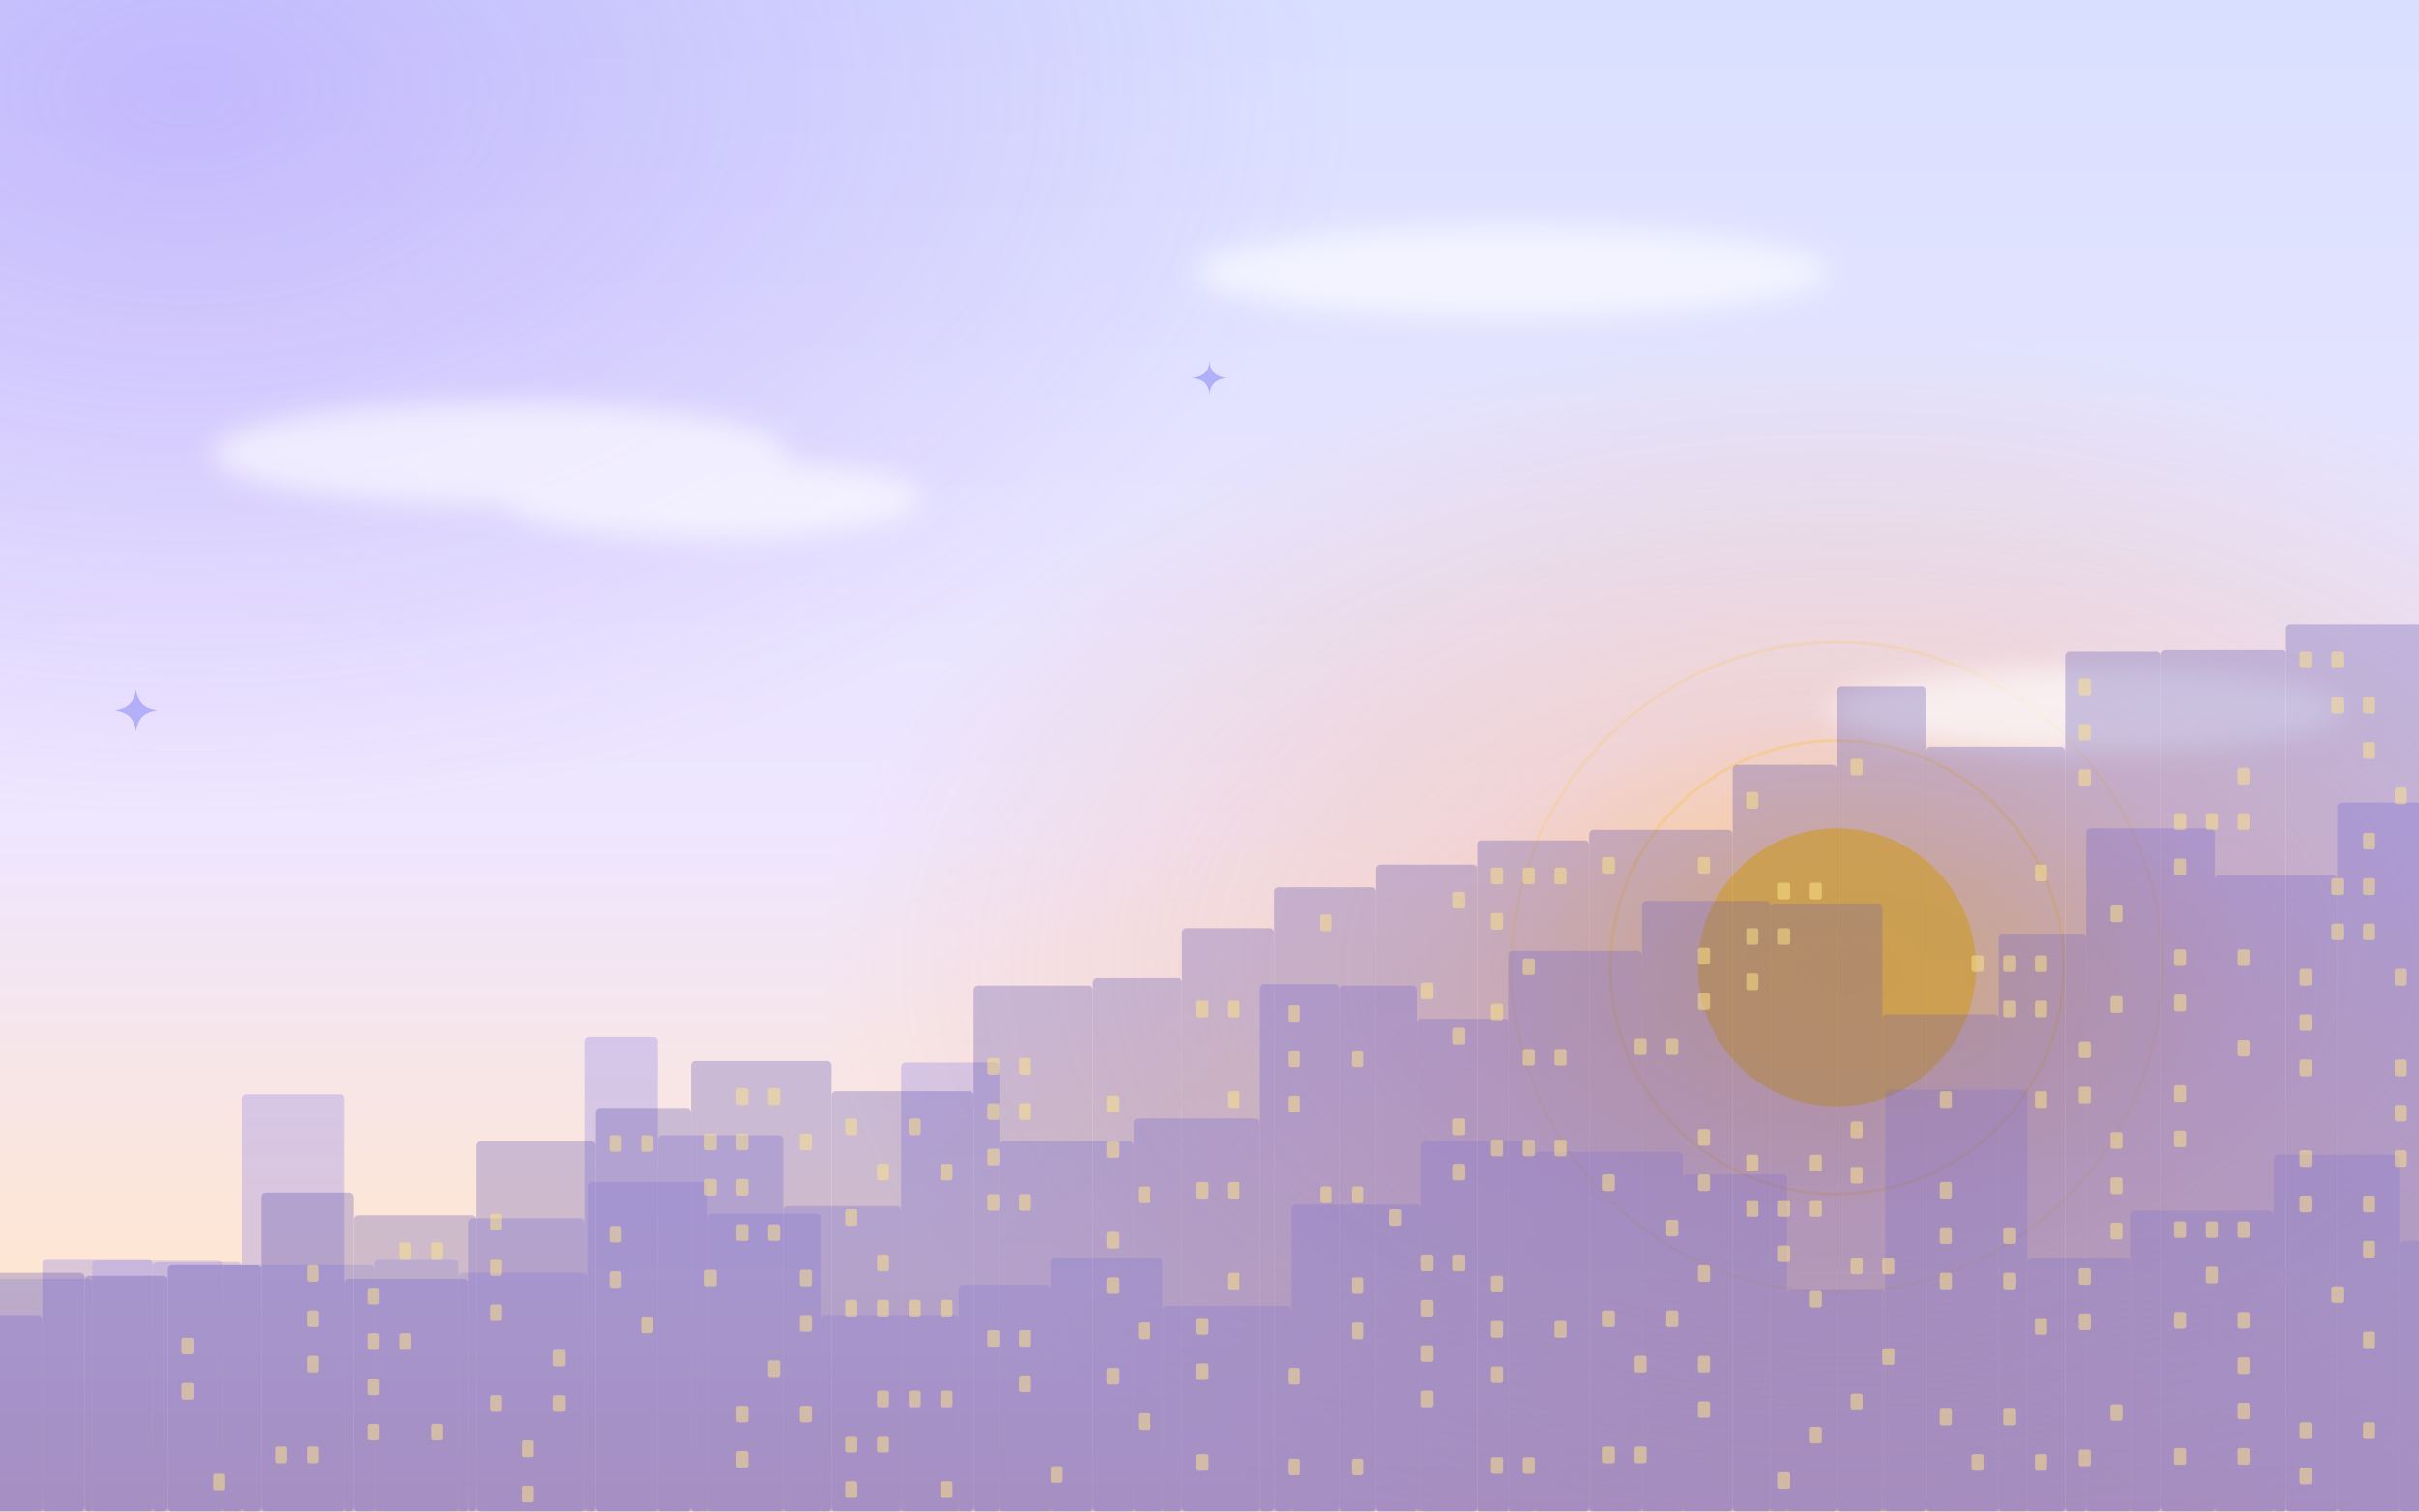
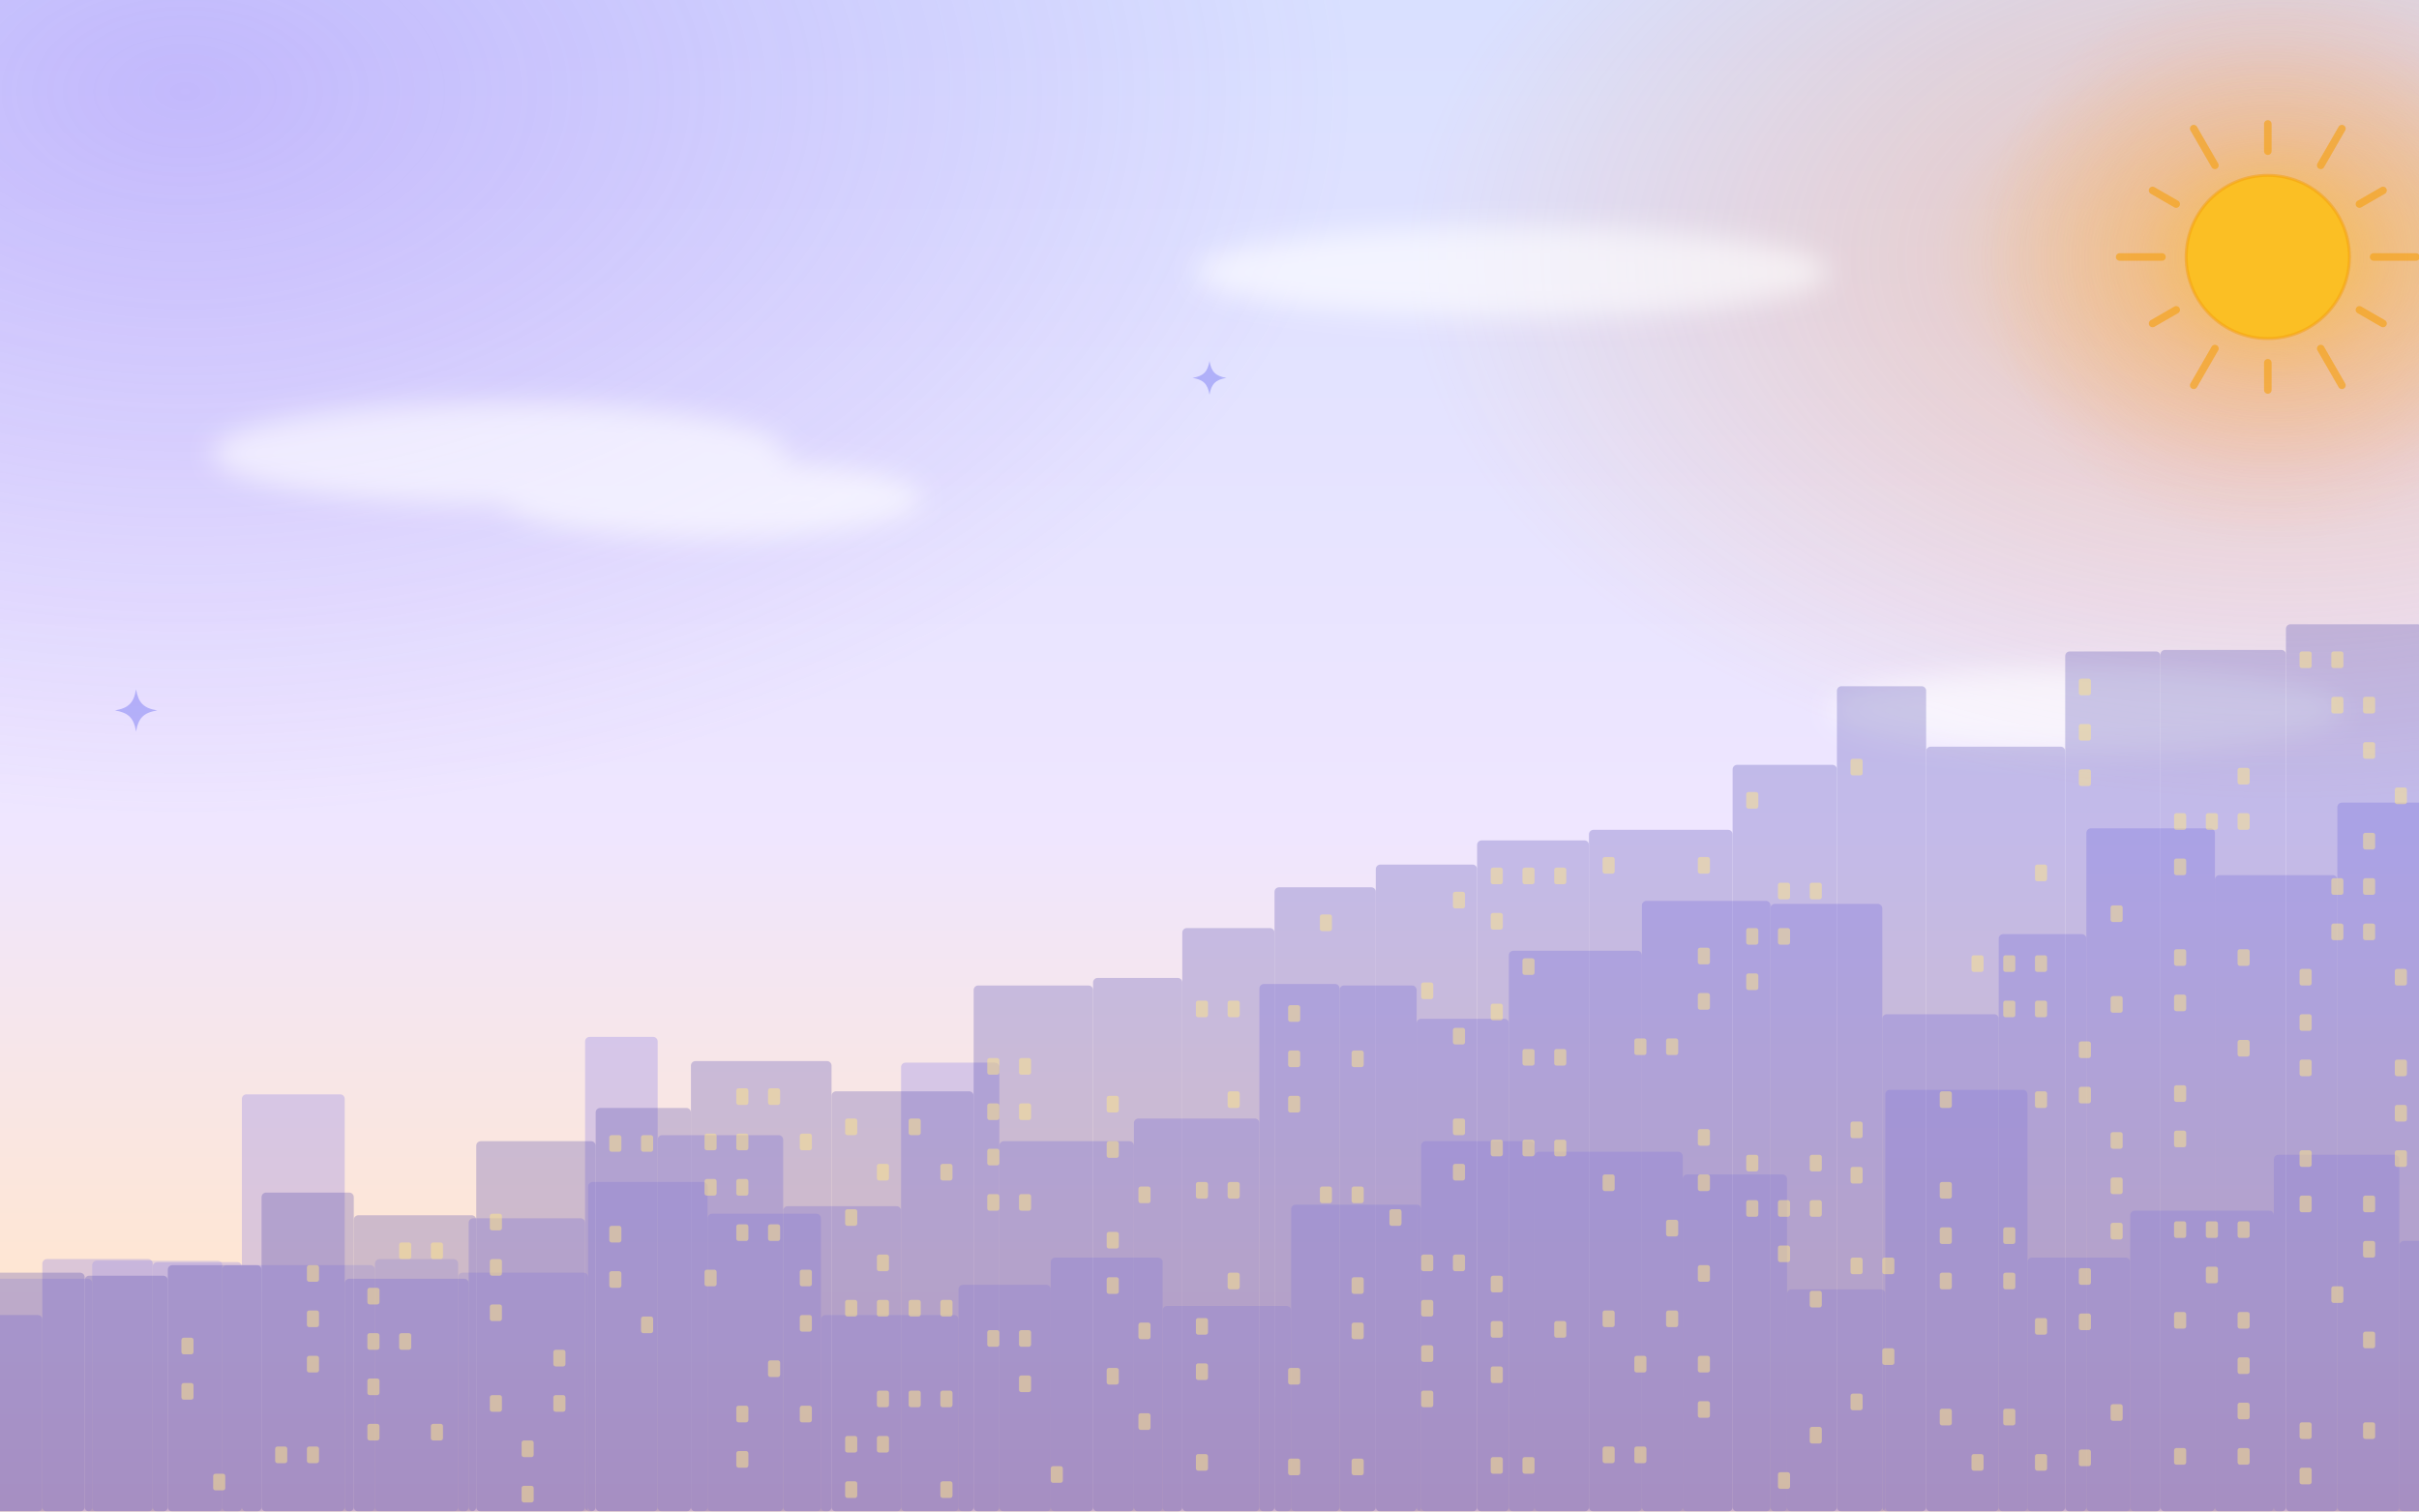
<svg xmlns="http://www.w3.org/2000/svg" viewBox="0 0 1600 1000" preserveAspectRatio="xMidYMax slice" role="img" aria-label="">
  <defs>
    <linearGradient id="sky" x1="0" y1="0" x2="0" y2="1">
      <stop offset="0" stop-color="#d9e0ff" />
      <stop offset=".55" stop-color="#efe6ff" />
      <stop offset=".85" stop-color="#ffe6d2" />
      <stop offset="1" stop-color="#ffd9bd" />
    </linearGradient>
-     <radialGradient id="sun" cx="76%" cy="64%" r="42%">
+     <radialGradient id="sun" cx="94%" cy="17%" r="36%">
      <stop offset="0" stop-color="#fbbf24" stop-opacity=".62" />
      <stop offset=".4" stop-color="#fb923c" stop-opacity=".22" />
      <stop offset="1" stop-color="#fb923c" stop-opacity="0" />
    </radialGradient>
    <radialGradient id="vio" cx="8%" cy="6%" r="48%">
      <stop offset="0" stop-color="#8b5cf6" stop-opacity=".30" />
      <stop offset="1" stop-color="#8b5cf6" stop-opacity="0" />
    </radialGradient>
    <linearGradient id="gl" x1="0" y1="0" x2="1" y2="0">
      <stop offset="0" stop-color="#6366f1" />
      <stop offset=".55" stop-color="#10b981" />
      <stop offset="1" stop-color="#f59e0b" />
    </linearGradient>
    <filter id="b">
      <feGaussianBlur stdDeviation="9" />
    </filter>
    <path id="sp" d="M0-14C1.5-5 5-1.5 14 0 5 1.5 1.5 5 0 14-1.5 5-5 1.5-14 0-5-1.5-1.5-5 0-14Z" />
  </defs>
  <rect width="1600" height="1000" fill="url(#sky)" />
  <rect width="1600" height="1000" fill="url(#vio)" />
  <rect width="1600" height="1000" fill="url(#sun)" />
-   <circle cx="1215" cy="640" r="92" fill="#fbbf24" opacity=".8" />
-   <circle cx="1215" cy="640" r="150" fill="none" stroke="#fbbf24" stroke-opacity=".28" stroke-width="2" />
-   <circle cx="1215" cy="640" r="215" fill="none" stroke="#fbbf24" stroke-opacity=".16" stroke-width="2" />
+   <defs>
+     <radialGradient id="sglow" cx="50%" cy="50%" r="50%">
+       <stop offset="0" stop-color="#fbbf24" stop-opacity=".55" />
+       <stop offset=".45" stop-color="#fb923c" stop-opacity=".2" />
+       <stop offset="1" stop-color="#fb923c" stop-opacity="0" />
+     </radialGradient>
+   </defs>
+   <circle cx="1500" cy="170" r="190" fill="url(#sglow)" />
+   <g stroke="#f59e0b" stroke-width="5" stroke-linecap="round" opacity=".6">
+     <line x1="1570.0" y1="170.0" x2="1598.0" y2="170.0" />
+     <line x1="1560.6" y1="205.0" x2="1576.2" y2="214.0" />
+     <line x1="1535.0" y1="230.6" x2="1549.0" y2="254.9" />
+     <line x1="1500.0" y1="240.0" x2="1500.0" y2="258.0" />
+     <line x1="1465.0" y1="230.6" x2="1451.0" y2="254.9" />
+     <line x1="1439.4" y1="205.0" x2="1423.8" y2="214.0" />
+     <line x1="1430.0" y1="170.0" x2="1402.0" y2="170.0" />
+     <line x1="1439.4" y1="135.0" x2="1423.8" y2="126.0" />
+     <line x1="1465.0" y1="109.4" x2="1451.0" y2="85.1" />
+     <line x1="1500.0" y1="100.0" x2="1500.0" y2="82.0" />
+     <line x1="1535.0" y1="109.4" x2="1549.0" y2="85.1" />
+     <line x1="1560.6" y1="135.0" x2="1576.2" y2="126.0" />
+   </g>
+   <circle cx="1500" cy="170" r="54" fill="#fbbf24" />
+   <circle cx="1500" cy="170" r="54" fill="none" stroke="#f59e0b" stroke-opacity=".5" stroke-width="2" />
  <g fill="#fff" opacity=".6" filter="url(#b)">
    <ellipse cx="330" cy="300" rx="190" ry="34" />
    <ellipse cx="470" cy="330" rx="140" ry="26" />
    <ellipse cx="1000" cy="180" rx="210" ry="30" />
    <ellipse cx="1380" cy="470" rx="170" ry="28" />
  </g>
  <g fill="#6366f1">
    <use href="#sp" x="90" y="470" opacity=".4" />
    <use href="#sp" x="800" y="250" opacity=".4" transform="translate(800 250) scale(.8) translate(-800 -250)" />
  </g>
  <g fill="#6366f1" opacity=".16">
    <rect x="-20" y="846" width="81" height="154" rx="3" />
    <rect x="61" y="834" width="86" height="166" rx="3" />
    <rect x="147" y="837" width="101" height="163" rx="3" />
    <rect x="248" y="833" width="55" height="167" rx="3" />
    <rect x="303" y="842" width="86" height="158" rx="3" />
    <rect x="389" y="782" width="79" height="218" rx="3" />
    <rect x="468" y="803" width="75" height="197" rx="3" />
    <rect x="543" y="870" width="91" height="130" rx="3" />
    <rect x="634" y="850" width="61" height="150" rx="3" />
    <rect x="695" y="832" width="74" height="168" rx="3" />
    <rect x="769" y="864" width="85" height="136" rx="3" />
    <rect x="854" y="797" width="86" height="203" rx="3" />
    <rect x="940" y="755" width="75" height="245" rx="3" />
    <rect x="1015" y="762" width="98" height="238" rx="3" />
    <rect x="1113" y="777" width="69" height="223" rx="3" />
    <rect x="1182" y="853" width="65" height="147" rx="3" />
    <rect x="1247" y="721" width="94" height="279" rx="3" />
    <rect x="1341" y="832" width="68" height="168" rx="3" />
    <rect x="1409" y="801" width="95" height="199" rx="3" />
    <rect x="1504" y="764" width="83" height="236" rx="3" />
    <rect x="1587" y="821" width="101" height="179" rx="3" />
  </g>
  <g fill="#4f46e5" opacity=".2">
    <rect x="-20" y="870" width="48" height="130" rx="3" />
    <rect x="28" y="833" width="73" height="167" rx="3" />
    <rect x="101" y="835" width="59" height="165" rx="3" />
    <rect x="160" y="724" width="68" height="276" rx="3" />
    <rect x="228" y="846" width="82" height="154" rx="3" />
    <rect x="310" y="806" width="77" height="194" rx="3" />
    <rect x="387" y="686" width="48" height="314" rx="3" />
    <rect x="435" y="751" width="83" height="249" rx="3" />
    <rect x="518" y="798" width="78" height="202" rx="3" />
    <rect x="596" y="703" width="65" height="297" rx="3" />
    <rect x="661" y="755" width="89" height="245" rx="3" />
    <rect x="750" y="740" width="83" height="260" rx="3" />
    <rect x="833" y="651" width="53" height="349" rx="3" />
    <rect x="886" y="652" width="51" height="348" rx="3" />
    <rect x="937" y="674" width="61" height="326" rx="3" />
    <rect x="998" y="629" width="88" height="371" rx="3" />
    <rect x="1086" y="596" width="85" height="404" rx="3" />
    <rect x="1171" y="598" width="74" height="402" rx="3" />
    <rect x="1245" y="671" width="77" height="329" rx="3" />
    <rect x="1322" y="618" width="58" height="382" rx="3" />
    <rect x="1380" y="548" width="85" height="452" rx="3" />
    <rect x="1465" y="579" width="81" height="421" rx="3" />
    <rect x="1546" y="531" width="59" height="469" rx="3" />
    <rect x="1605" y="595" width="53" height="405" rx="3" />
  </g>
  <g fill="#3730a3" opacity=".24">
    <rect x="-20" y="842" width="76" height="158" rx="3" />
    <rect x="56" y="844" width="55" height="156" rx="3" />
    <rect x="111" y="837" width="62" height="163" rx="3" />
    <rect x="173" y="789" width="61" height="211" rx="3" />
    <rect x="234" y="804" width="81" height="196" rx="3" />
    <rect x="315" y="755" width="79" height="245" rx="3" />
    <rect x="394" y="733" width="63" height="267" rx="3" />
    <rect x="457" y="702" width="93" height="298" rx="3" />
    <rect x="550" y="722" width="94" height="278" rx="3" />
    <rect x="644" y="652" width="79" height="348" rx="3" />
    <rect x="723" y="647" width="59" height="353" rx="3" />
    <rect x="782" y="614" width="61" height="386" rx="3" />
    <rect x="843" y="587" width="67" height="413" rx="3" />
    <rect x="910" y="572" width="67" height="428" rx="3" />
    <rect x="977" y="556" width="74" height="444" rx="3" />
    <rect x="1051" y="549" width="95" height="451" rx="3" />
    <rect x="1146" y="506" width="69" height="494" rx="3" />
    <rect x="1215" y="454" width="59" height="546" rx="3" />
    <rect x="1274" y="494" width="92" height="506" rx="3" />
    <rect x="1366" y="431" width="63" height="569" rx="3" />
    <rect x="1429" y="430" width="83" height="570" rx="3" />
    <rect x="1512" y="413" width="90" height="587" rx="3" />
    <rect x="1602" y="347" width="63" height="653" rx="3" />
  </g>
  <g fill="#fde68a" opacity="0.5">
    <rect x="120" y="885" width="8" height="11" rx="1.5" />
    <rect x="120" y="915" width="8" height="11" rx="1.5" />
    <rect x="141" y="975" width="8" height="11" rx="1.5" />
    <rect x="203" y="837" width="8" height="11" rx="1.5" />
    <rect x="203" y="867" width="8" height="11" rx="1.5" />
    <rect x="203" y="897" width="8" height="11" rx="1.5" />
    <rect x="182" y="957" width="8" height="11" rx="1.5" />
    <rect x="203" y="957" width="8" height="11" rx="1.5" />
    <rect x="264" y="822" width="8" height="11" rx="1.5" />
    <rect x="285" y="822" width="8" height="11" rx="1.5" />
    <rect x="243" y="852" width="8" height="11" rx="1.5" />
    <rect x="243" y="882" width="8" height="11" rx="1.5" />
    <rect x="264" y="882" width="8" height="11" rx="1.5" />
    <rect x="243" y="912" width="8" height="11" rx="1.5" />
    <rect x="243" y="942" width="8" height="11" rx="1.5" />
    <rect x="285" y="942" width="8" height="11" rx="1.5" />
    <rect x="324" y="803" width="8" height="11" rx="1.5" />
    <rect x="324" y="833" width="8" height="11" rx="1.5" />
    <rect x="324" y="863" width="8" height="11" rx="1.5" />
    <rect x="366" y="893" width="8" height="11" rx="1.5" />
    <rect x="324" y="923" width="8" height="11" rx="1.5" />
    <rect x="366" y="923" width="8" height="11" rx="1.5" />
    <rect x="345" y="953" width="8" height="11" rx="1.5" />
    <rect x="345" y="983" width="8" height="11" rx="1.5" />
    <rect x="403" y="751" width="8" height="11" rx="1.5" />
    <rect x="424" y="751" width="8" height="11" rx="1.5" />
    <rect x="403" y="811" width="8" height="11" rx="1.5" />
    <rect x="403" y="841" width="8" height="11" rx="1.5" />
    <rect x="424" y="871" width="8" height="11" rx="1.5" />
    <rect x="487" y="720" width="8" height="11" rx="1.5" />
    <rect x="508" y="720" width="8" height="11" rx="1.5" />
    <rect x="466" y="750" width="8" height="11" rx="1.5" />
    <rect x="487" y="750" width="8" height="11" rx="1.5" />
    <rect x="529" y="750" width="8" height="11" rx="1.5" />
    <rect x="466" y="780" width="8" height="11" rx="1.5" />
    <rect x="487" y="780" width="8" height="11" rx="1.5" />
    <rect x="487" y="810" width="8" height="11" rx="1.5" />
    <rect x="508" y="810" width="8" height="11" rx="1.5" />
    <rect x="466" y="840" width="8" height="11" rx="1.5" />
    <rect x="529" y="840" width="8" height="11" rx="1.5" />
    <rect x="529" y="870" width="8" height="11" rx="1.5" />
    <rect x="508" y="900" width="8" height="11" rx="1.5" />
    <rect x="487" y="930" width="8" height="11" rx="1.5" />
    <rect x="529" y="930" width="8" height="11" rx="1.5" />
    <rect x="487" y="960" width="8" height="11" rx="1.5" />
    <rect x="559" y="740" width="8" height="11" rx="1.5" />
    <rect x="601" y="740" width="8" height="11" rx="1.5" />
    <rect x="580" y="770" width="8" height="11" rx="1.5" />
    <rect x="622" y="770" width="8" height="11" rx="1.5" />
    <rect x="559" y="800" width="8" height="11" rx="1.5" />
    <rect x="580" y="830" width="8" height="11" rx="1.5" />
    <rect x="559" y="860" width="8" height="11" rx="1.5" />
    <rect x="580" y="860" width="8" height="11" rx="1.5" />
    <rect x="601" y="860" width="8" height="11" rx="1.5" />
    <rect x="622" y="860" width="8" height="11" rx="1.5" />
    <rect x="580" y="920" width="8" height="11" rx="1.5" />
    <rect x="601" y="920" width="8" height="11" rx="1.5" />
    <rect x="622" y="920" width="8" height="11" rx="1.5" />
    <rect x="559" y="950" width="8" height="11" rx="1.5" />
    <rect x="580" y="950" width="8" height="11" rx="1.5" />
    <rect x="559" y="980" width="8" height="11" rx="1.5" />
    <rect x="622" y="980" width="8" height="11" rx="1.5" />
    <rect x="653" y="700" width="8" height="11" rx="1.5" />
    <rect x="674" y="700" width="8" height="11" rx="1.5" />
    <rect x="653" y="730" width="8" height="11" rx="1.5" />
    <rect x="674" y="730" width="8" height="11" rx="1.5" />
    <rect x="653" y="760" width="8" height="11" rx="1.5" />
    <rect x="653" y="790" width="8" height="11" rx="1.5" />
    <rect x="674" y="790" width="8" height="11" rx="1.5" />
    <rect x="653" y="880" width="8" height="11" rx="1.5" />
    <rect x="674" y="880" width="8" height="11" rx="1.5" />
    <rect x="674" y="910" width="8" height="11" rx="1.5" />
    <rect x="695" y="970" width="8" height="11" rx="1.5" />
    <rect x="732" y="725" width="8" height="11" rx="1.5" />
    <rect x="732" y="755" width="8" height="11" rx="1.5" />
    <rect x="753" y="785" width="8" height="11" rx="1.5" />
    <rect x="732" y="815" width="8" height="11" rx="1.5" />
    <rect x="732" y="845" width="8" height="11" rx="1.5" />
    <rect x="753" y="875" width="8" height="11" rx="1.5" />
    <rect x="732" y="905" width="8" height="11" rx="1.5" />
    <rect x="753" y="935" width="8" height="11" rx="1.5" />
    <rect x="791" y="662" width="8" height="11" rx="1.5" />
    <rect x="812" y="662" width="8" height="11" rx="1.5" />
    <rect x="812" y="722" width="8" height="11" rx="1.5" />
    <rect x="791" y="782" width="8" height="11" rx="1.5" />
    <rect x="812" y="782" width="8" height="11" rx="1.5" />
    <rect x="812" y="842" width="8" height="11" rx="1.5" />
    <rect x="791" y="872" width="8" height="11" rx="1.5" />
    <rect x="791" y="902" width="8" height="11" rx="1.5" />
    <rect x="791" y="962" width="8" height="11" rx="1.5" />
    <rect x="873" y="605" width="8" height="11" rx="1.5" />
    <rect x="852" y="665" width="8" height="11" rx="1.5" />
    <rect x="852" y="695" width="8" height="11" rx="1.5" />
    <rect x="894" y="695" width="8" height="11" rx="1.5" />
    <rect x="852" y="725" width="8" height="11" rx="1.5" />
    <rect x="873" y="785" width="8" height="11" rx="1.5" />
    <rect x="894" y="785" width="8" height="11" rx="1.5" />
    <rect x="894" y="845" width="8" height="11" rx="1.5" />
    <rect x="894" y="875" width="8" height="11" rx="1.5" />
    <rect x="852" y="905" width="8" height="11" rx="1.5" />
    <rect x="852" y="965" width="8" height="11" rx="1.5" />
    <rect x="894" y="965" width="8" height="11" rx="1.5" />
    <rect x="961" y="590" width="8" height="11" rx="1.5" />
    <rect x="940" y="650" width="8" height="11" rx="1.5" />
    <rect x="961" y="680" width="8" height="11" rx="1.5" />
    <rect x="961" y="740" width="8" height="11" rx="1.5" />
    <rect x="961" y="770" width="8" height="11" rx="1.5" />
    <rect x="919" y="800" width="8" height="11" rx="1.5" />
    <rect x="940" y="830" width="8" height="11" rx="1.5" />
    <rect x="961" y="830" width="8" height="11" rx="1.5" />
    <rect x="940" y="860" width="8" height="11" rx="1.5" />
    <rect x="940" y="890" width="8" height="11" rx="1.5" />
    <rect x="940" y="920" width="8" height="11" rx="1.5" />
    <rect x="986" y="574" width="8" height="11" rx="1.5" />
    <rect x="1007" y="574" width="8" height="11" rx="1.5" />
    <rect x="1028" y="574" width="8" height="11" rx="1.5" />
    <rect x="986" y="604" width="8" height="11" rx="1.5" />
    <rect x="1007" y="634" width="8" height="11" rx="1.5" />
    <rect x="986" y="664" width="8" height="11" rx="1.5" />
    <rect x="1007" y="694" width="8" height="11" rx="1.5" />
    <rect x="1028" y="694" width="8" height="11" rx="1.5" />
    <rect x="986" y="754" width="8" height="11" rx="1.5" />
    <rect x="1007" y="754" width="8" height="11" rx="1.5" />
    <rect x="1028" y="754" width="8" height="11" rx="1.5" />
    <rect x="986" y="844" width="8" height="11" rx="1.5" />
    <rect x="986" y="874" width="8" height="11" rx="1.5" />
    <rect x="1028" y="874" width="8" height="11" rx="1.5" />
    <rect x="986" y="904" width="8" height="11" rx="1.5" />
    <rect x="986" y="964" width="8" height="11" rx="1.5" />
    <rect x="1007" y="964" width="8" height="11" rx="1.5" />
    <rect x="1060" y="567" width="8" height="11" rx="1.5" />
    <rect x="1123" y="567" width="8" height="11" rx="1.5" />
    <rect x="1123" y="627" width="8" height="11" rx="1.5" />
    <rect x="1123" y="657" width="8" height="11" rx="1.5" />
    <rect x="1081" y="687" width="8" height="11" rx="1.5" />
    <rect x="1102" y="687" width="8" height="11" rx="1.5" />
    <rect x="1123" y="747" width="8" height="11" rx="1.5" />
    <rect x="1060" y="777" width="8" height="11" rx="1.5" />
    <rect x="1123" y="777" width="8" height="11" rx="1.5" />
    <rect x="1102" y="807" width="8" height="11" rx="1.5" />
    <rect x="1123" y="837" width="8" height="11" rx="1.5" />
    <rect x="1060" y="867" width="8" height="11" rx="1.5" />
    <rect x="1102" y="867" width="8" height="11" rx="1.5" />
    <rect x="1081" y="897" width="8" height="11" rx="1.5" />
    <rect x="1123" y="897" width="8" height="11" rx="1.5" />
    <rect x="1123" y="927" width="8" height="11" rx="1.5" />
    <rect x="1060" y="957" width="8" height="11" rx="1.5" />
    <rect x="1081" y="957" width="8" height="11" rx="1.5" />
    <rect x="1155" y="524" width="8" height="11" rx="1.5" />
    <rect x="1176" y="584" width="8" height="11" rx="1.5" />
    <rect x="1197" y="584" width="8" height="11" rx="1.5" />
    <rect x="1155" y="614" width="8" height="11" rx="1.5" />
    <rect x="1176" y="614" width="8" height="11" rx="1.5" />
    <rect x="1155" y="644" width="8" height="11" rx="1.5" />
    <rect x="1155" y="764" width="8" height="11" rx="1.5" />
    <rect x="1197" y="764" width="8" height="11" rx="1.5" />
    <rect x="1155" y="794" width="8" height="11" rx="1.5" />
    <rect x="1176" y="794" width="8" height="11" rx="1.5" />
    <rect x="1197" y="794" width="8" height="11" rx="1.5" />
    <rect x="1176" y="824" width="8" height="11" rx="1.5" />
    <rect x="1197" y="854" width="8" height="11" rx="1.5" />
    <rect x="1197" y="944" width="8" height="11" rx="1.5" />
    <rect x="1176" y="974" width="8" height="11" rx="1.5" />
    <rect x="1224" y="502" width="8" height="11" rx="1.5" />
    <rect x="1224" y="742" width="8" height="11" rx="1.5" />
    <rect x="1224" y="772" width="8" height="11" rx="1.5" />
    <rect x="1224" y="832" width="8" height="11" rx="1.5" />
    <rect x="1245" y="832" width="8" height="11" rx="1.5" />
    <rect x="1245" y="892" width="8" height="11" rx="1.5" />
    <rect x="1224" y="922" width="8" height="11" rx="1.5" />
    <rect x="1346" y="572" width="8" height="11" rx="1.5" />
    <rect x="1304" y="632" width="8" height="11" rx="1.5" />
    <rect x="1325" y="632" width="8" height="11" rx="1.5" />
    <rect x="1346" y="632" width="8" height="11" rx="1.5" />
    <rect x="1325" y="662" width="8" height="11" rx="1.5" />
    <rect x="1346" y="662" width="8" height="11" rx="1.5" />
    <rect x="1283" y="722" width="8" height="11" rx="1.5" />
    <rect x="1346" y="722" width="8" height="11" rx="1.5" />
    <rect x="1283" y="782" width="8" height="11" rx="1.5" />
    <rect x="1283" y="812" width="8" height="11" rx="1.5" />
    <rect x="1325" y="812" width="8" height="11" rx="1.5" />
    <rect x="1283" y="842" width="8" height="11" rx="1.5" />
    <rect x="1325" y="842" width="8" height="11" rx="1.5" />
    <rect x="1346" y="872" width="8" height="11" rx="1.5" />
    <rect x="1283" y="932" width="8" height="11" rx="1.5" />
    <rect x="1325" y="932" width="8" height="11" rx="1.5" />
    <rect x="1304" y="962" width="8" height="11" rx="1.5" />
    <rect x="1346" y="962" width="8" height="11" rx="1.5" />
    <rect x="1375" y="449" width="8" height="11" rx="1.5" />
    <rect x="1375" y="479" width="8" height="11" rx="1.5" />
    <rect x="1375" y="509" width="8" height="11" rx="1.5" />
    <rect x="1396" y="599" width="8" height="11" rx="1.5" />
    <rect x="1396" y="659" width="8" height="11" rx="1.5" />
    <rect x="1375" y="689" width="8" height="11" rx="1.5" />
    <rect x="1375" y="719" width="8" height="11" rx="1.5" />
    <rect x="1396" y="749" width="8" height="11" rx="1.5" />
    <rect x="1396" y="779" width="8" height="11" rx="1.5" />
    <rect x="1396" y="809" width="8" height="11" rx="1.5" />
    <rect x="1375" y="839" width="8" height="11" rx="1.5" />
    <rect x="1375" y="869" width="8" height="11" rx="1.5" />
    <rect x="1396" y="929" width="8" height="11" rx="1.5" />
    <rect x="1375" y="959" width="8" height="11" rx="1.5" />
    <rect x="1480" y="508" width="8" height="11" rx="1.5" />
    <rect x="1438" y="538" width="8" height="11" rx="1.5" />
    <rect x="1459" y="538" width="8" height="11" rx="1.5" />
    <rect x="1480" y="538" width="8" height="11" rx="1.5" />
    <rect x="1438" y="568" width="8" height="11" rx="1.5" />
    <rect x="1438" y="628" width="8" height="11" rx="1.5" />
    <rect x="1480" y="628" width="8" height="11" rx="1.5" />
    <rect x="1438" y="658" width="8" height="11" rx="1.5" />
    <rect x="1480" y="688" width="8" height="11" rx="1.5" />
    <rect x="1438" y="718" width="8" height="11" rx="1.5" />
    <rect x="1438" y="748" width="8" height="11" rx="1.5" />
    <rect x="1438" y="808" width="8" height="11" rx="1.5" />
    <rect x="1459" y="808" width="8" height="11" rx="1.5" />
    <rect x="1480" y="808" width="8" height="11" rx="1.5" />
    <rect x="1459" y="838" width="8" height="11" rx="1.5" />
    <rect x="1438" y="868" width="8" height="11" rx="1.5" />
    <rect x="1480" y="868" width="8" height="11" rx="1.5" />
    <rect x="1480" y="898" width="8" height="11" rx="1.5" />
    <rect x="1480" y="928" width="8" height="11" rx="1.5" />
    <rect x="1438" y="958" width="8" height="11" rx="1.5" />
    <rect x="1480" y="958" width="8" height="11" rx="1.5" />
    <rect x="1521" y="431" width="8" height="11" rx="1.5" />
    <rect x="1542" y="431" width="8" height="11" rx="1.5" />
    <rect x="1542" y="461" width="8" height="11" rx="1.5" />
    <rect x="1563" y="461" width="8" height="11" rx="1.5" />
    <rect x="1563" y="491" width="8" height="11" rx="1.5" />
    <rect x="1584" y="521" width="8" height="11" rx="1.5" />
    <rect x="1563" y="551" width="8" height="11" rx="1.5" />
    <rect x="1542" y="581" width="8" height="11" rx="1.5" />
    <rect x="1563" y="581" width="8" height="11" rx="1.5" />
    <rect x="1542" y="611" width="8" height="11" rx="1.5" />
    <rect x="1563" y="611" width="8" height="11" rx="1.5" />
    <rect x="1521" y="641" width="8" height="11" rx="1.5" />
    <rect x="1584" y="641" width="8" height="11" rx="1.5" />
    <rect x="1521" y="671" width="8" height="11" rx="1.5" />
    <rect x="1521" y="701" width="8" height="11" rx="1.5" />
    <rect x="1584" y="701" width="8" height="11" rx="1.5" />
    <rect x="1584" y="731" width="8" height="11" rx="1.5" />
    <rect x="1521" y="761" width="8" height="11" rx="1.5" />
    <rect x="1584" y="761" width="8" height="11" rx="1.5" />
    <rect x="1521" y="791" width="8" height="11" rx="1.5" />
    <rect x="1563" y="791" width="8" height="11" rx="1.5" />
    <rect x="1563" y="821" width="8" height="11" rx="1.5" />
    <rect x="1542" y="851" width="8" height="11" rx="1.5" />
    <rect x="1563" y="881" width="8" height="11" rx="1.5" />
    <rect x="1521" y="941" width="8" height="11" rx="1.5" />
    <rect x="1563" y="941" width="8" height="11" rx="1.5" />
    <rect x="1521" y="971" width="8" height="11" rx="1.5" />
    <rect x="1632" y="395" width="8" height="11" rx="1.5" />
    <rect x="1632" y="455" width="8" height="11" rx="1.5" />
    <rect x="1632" y="485" width="8" height="11" rx="1.5" />
    <rect x="1632" y="515" width="8" height="11" rx="1.5" />
    <rect x="1632" y="545" width="8" height="11" rx="1.5" />
    <rect x="1611" y="695" width="8" height="11" rx="1.5" />
    <rect x="1611" y="725" width="8" height="11" rx="1.5" />
    <rect x="1611" y="815" width="8" height="11" rx="1.5" />
    <rect x="1632" y="815" width="8" height="11" rx="1.5" />
    <rect x="1611" y="845" width="8" height="11" rx="1.5" />
    <rect x="1632" y="875" width="8" height="11" rx="1.5" />
    <rect x="1611" y="905" width="8" height="11" rx="1.5" />
    <rect x="1611" y="935" width="8" height="11" rx="1.5" />
    <rect x="1632" y="935" width="8" height="11" rx="1.5" />
    <rect x="1611" y="965" width="8" height="11" rx="1.5" />
  </g>
</svg>
